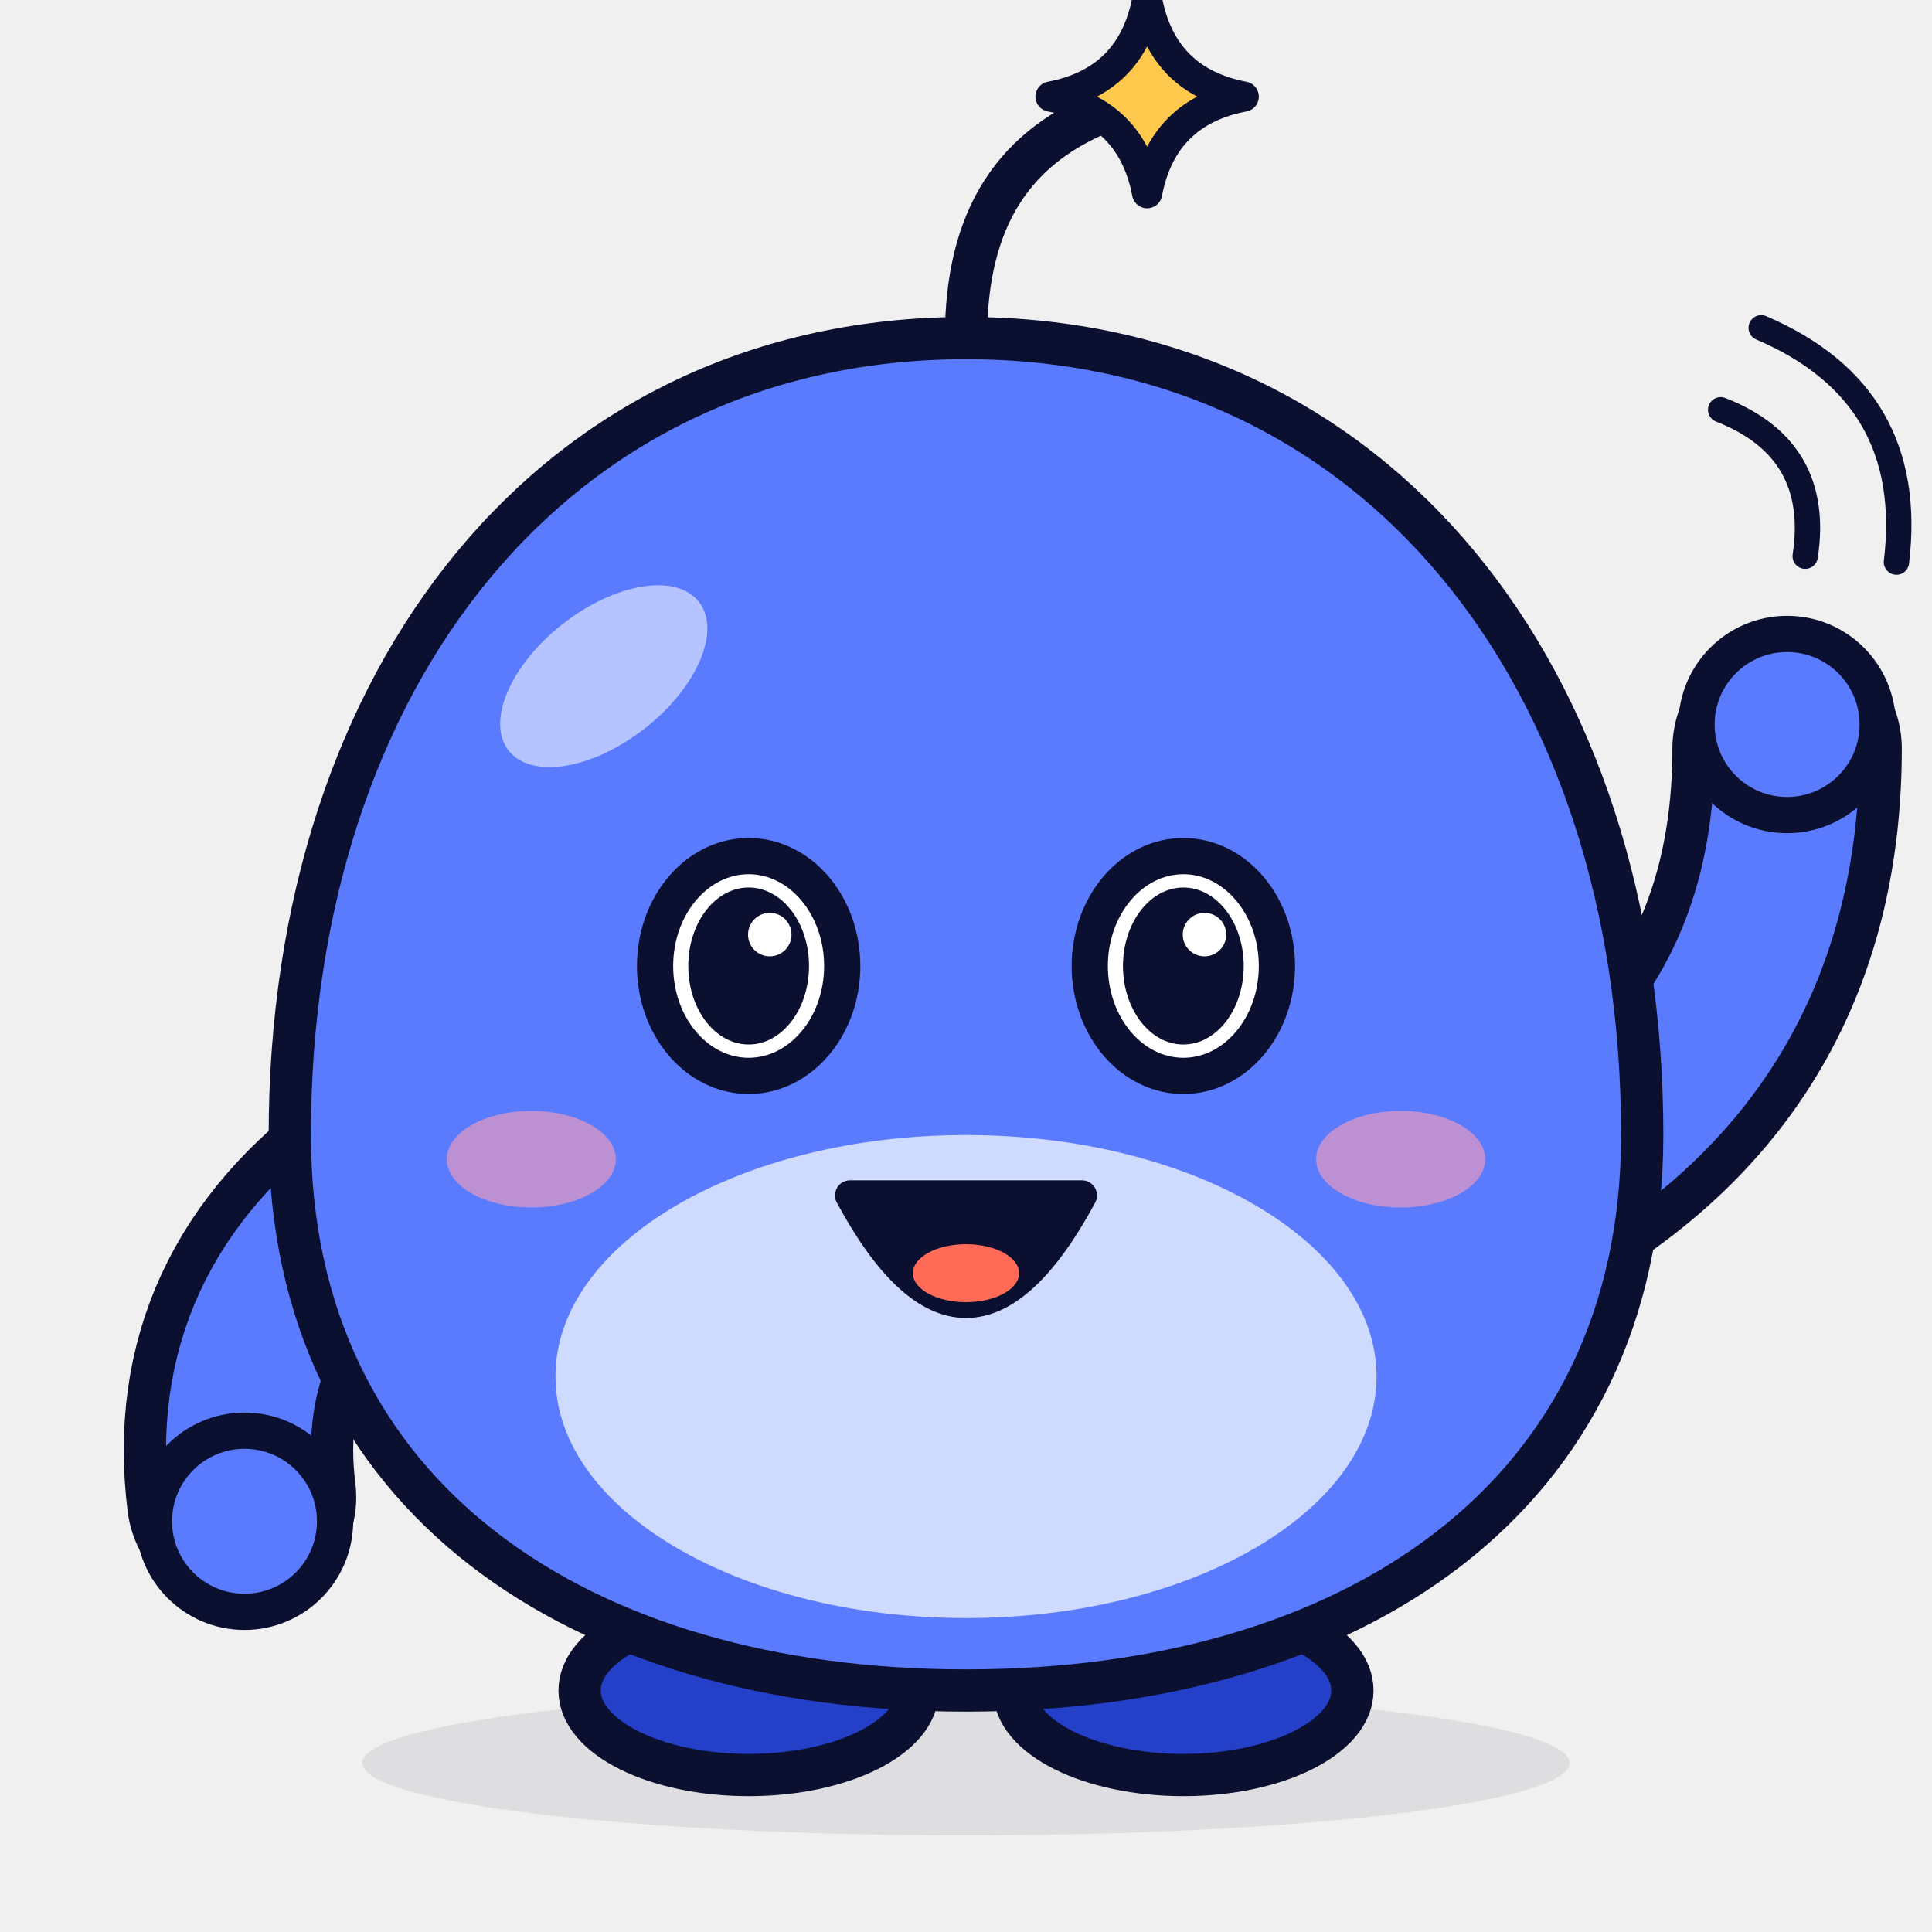
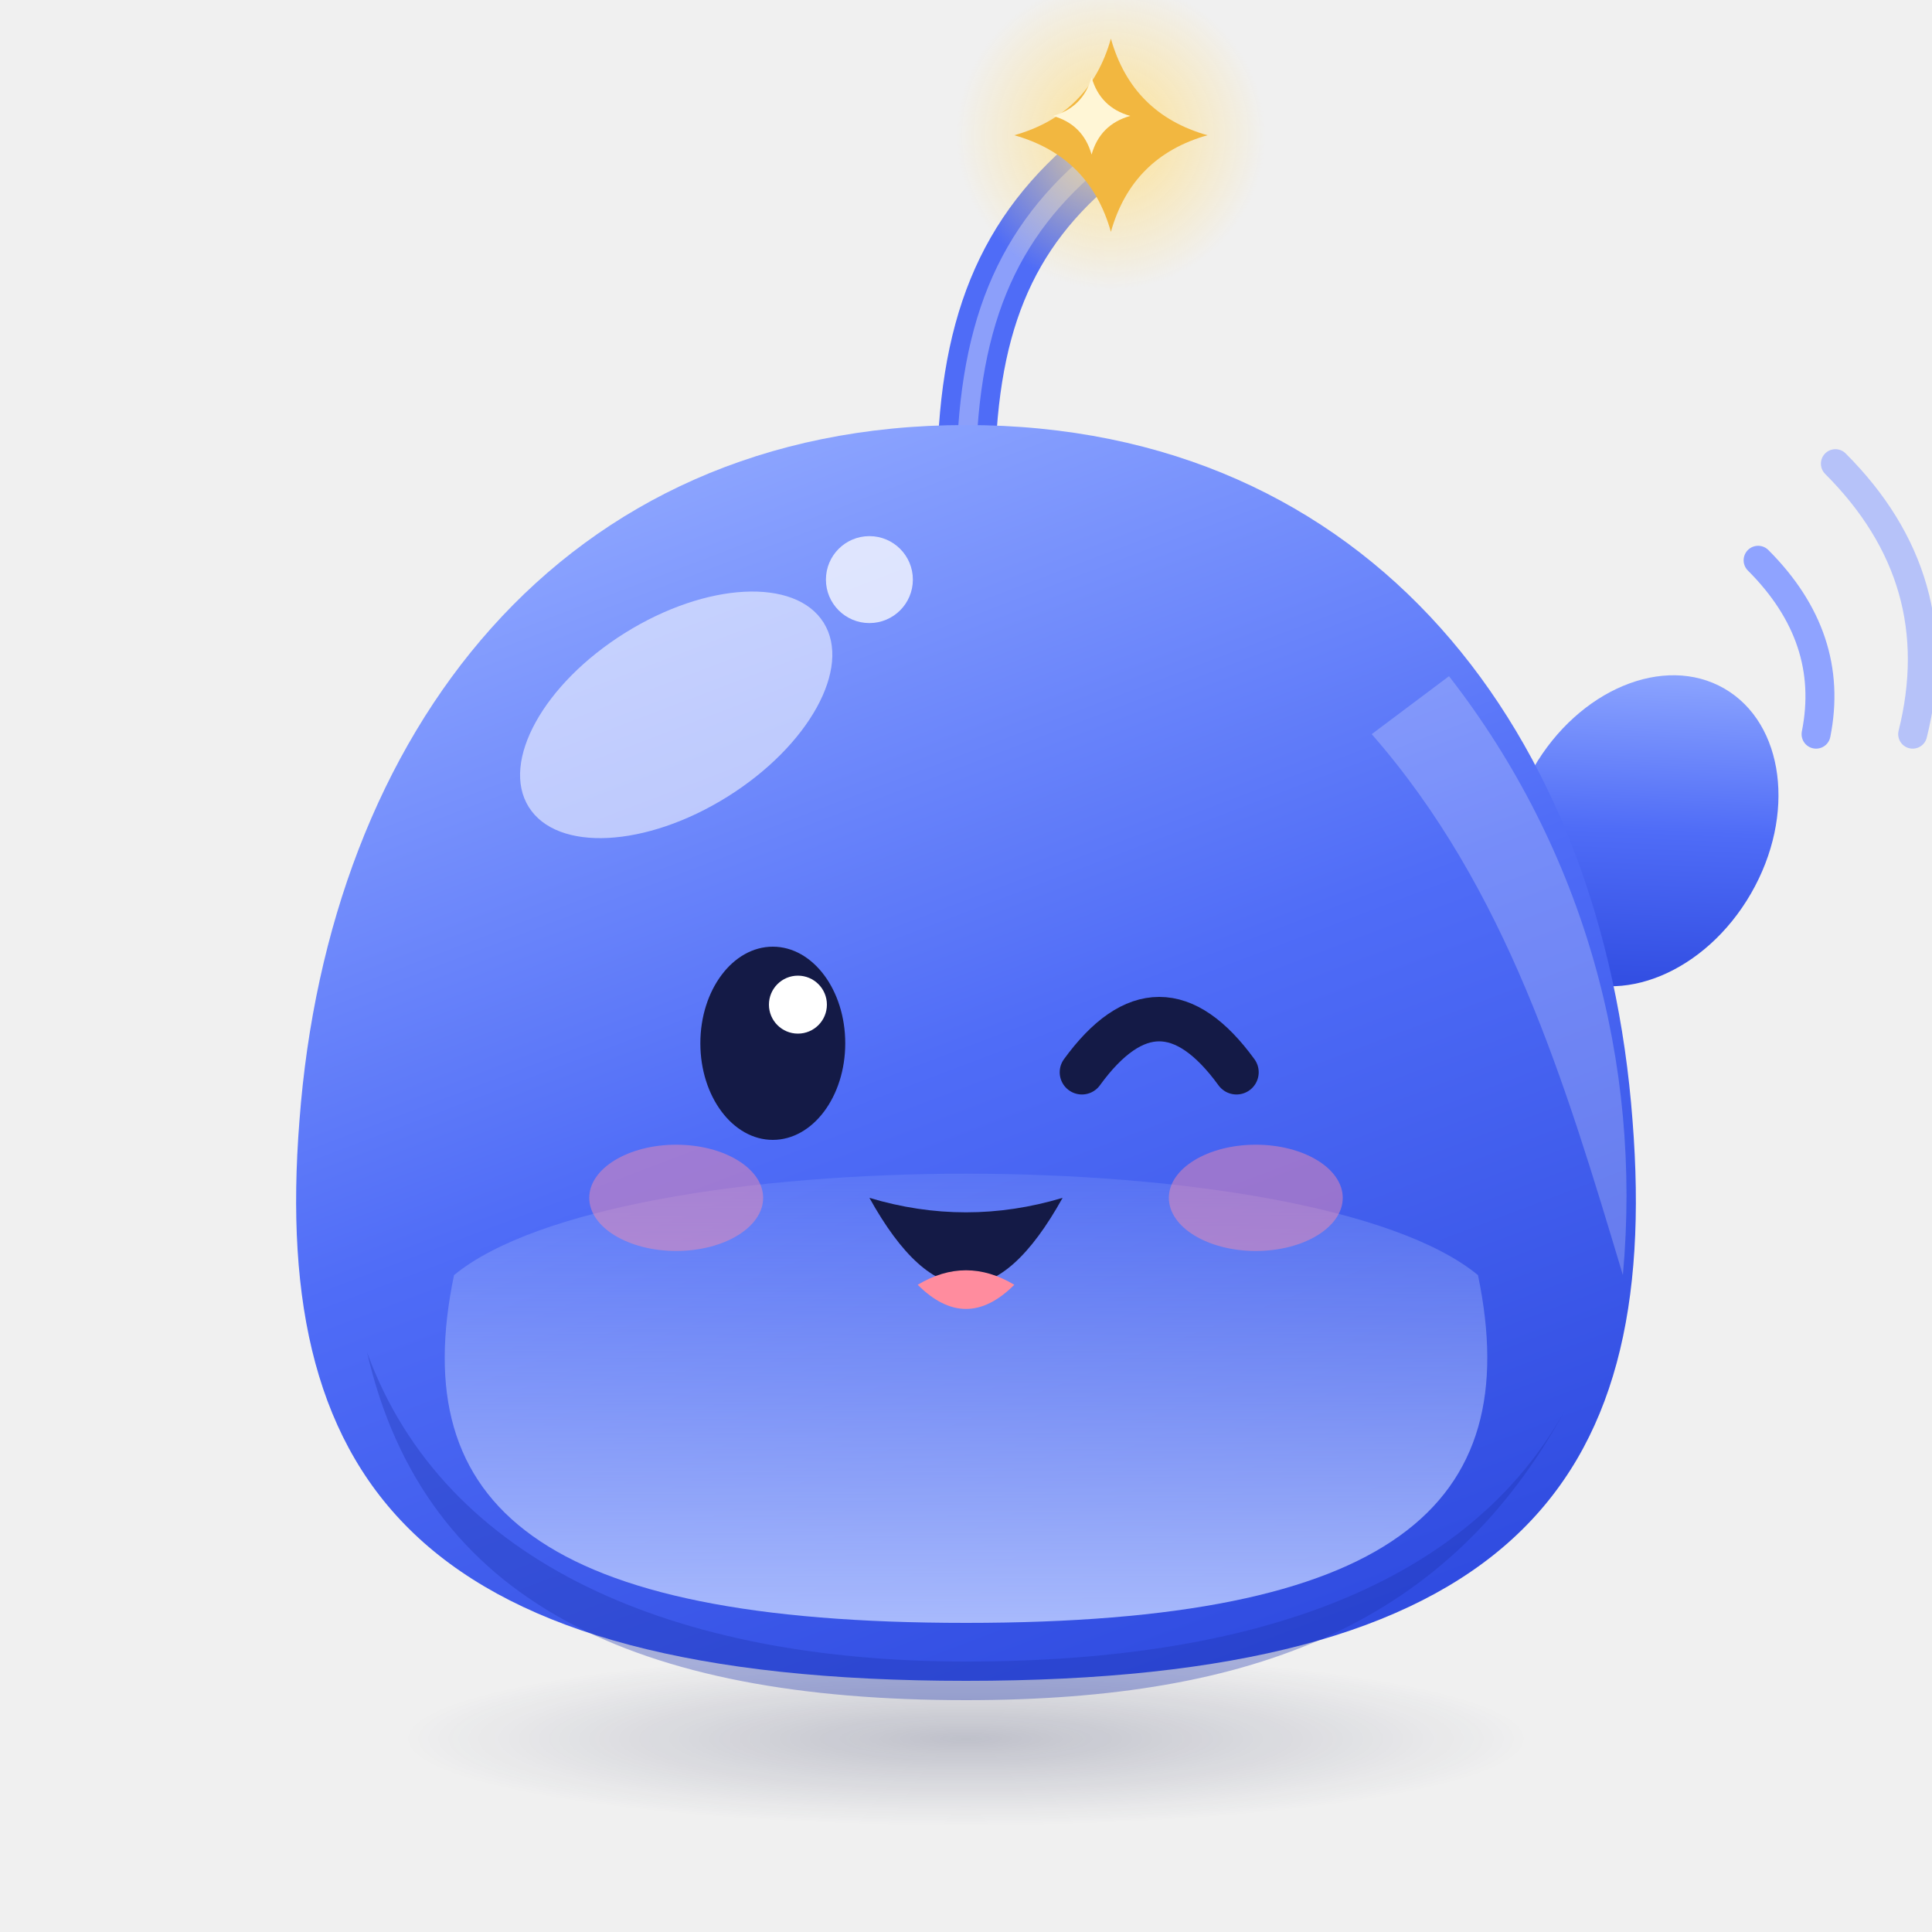
- <svg xmlns="http://www.w3.org/2000/svg" viewBox="0 0 160 160" width="160" height="160" fill="none">
-   <ellipse cx="80" cy="146" rx="50" ry="6" fill="#0B1030" opacity=".08" />
-   <ellipse cx="62" cy="140" rx="14" ry="7" fill="#2440C8" stroke="#0B1030" stroke-width="3.5" stroke-linejoin="round" stroke-linecap="round" />
-   <ellipse cx="98" cy="140" rx="14" ry="7" fill="#2440C8" stroke="#0B1030" stroke-width="3.5" stroke-linejoin="round" stroke-linecap="round" />
-   <path d="M80 28 C80 18 84 12 92 9" fill="none" stroke="#0B1030" stroke-width="3.5" stroke-linecap="round" stroke-linejoin="round" />
-   <path d="M95 0 Q96.28 6.72 103 8 Q96.28 9.28 95 16 Q93.72 9.28 87 8 Q93.72 6.72 95 0 Z" fill="#FFC94D" stroke="#0B1030" stroke-width="2.5" stroke-linejoin="round" stroke-linecap="round" />
-   <path d="M32.0 98.0 Q18.0 108.0 20.0 124.0" fill="none" stroke="#0B1030" stroke-width="19.0" stroke-linecap="round" stroke-linejoin="round" />
-   <path d="M32.0 98.0 Q18.0 108.0 20.0 124.0" fill="none" stroke="#5B7BFF" stroke-width="12" stroke-linecap="round" stroke-linejoin="round" />
-   <circle cx="20.248" cy="125.985" r="7.5" fill="#5B7BFF" stroke="#0B1030" stroke-width="3" stroke-linejoin="round" stroke-linecap="round" />
-   <path d="M128.0 98.0 Q148.0 86.0 148.0 62.0" fill="none" stroke="#0B1030" stroke-width="19.0" stroke-linecap="round" stroke-linejoin="round" />
-   <path d="M128.0 98.0 Q148.0 86.0 148.0 62.0" fill="none" stroke="#5B7BFF" stroke-width="12" stroke-linecap="round" stroke-linejoin="round" />
-   <circle cx="148.0" cy="60.0" r="7.5" fill="#5B7BFF" stroke="#0B1030" stroke-width="3" stroke-linejoin="round" stroke-linecap="round" />
-   <path d="M80 28 C114 28 136 56 136 94 C136 124 112 140 80 140 C48 140 24 124 24 94 C24 56 46 28 80 28 Z" fill="#5B7BFF" stroke="#0B1030" stroke-width="3.5" stroke-linejoin="round" stroke-linecap="round" />
-   <ellipse cx="80" cy="114" rx="34" ry="20" fill="#DCE4FF" opacity=".9" />
-   <ellipse cx="50" cy="56" rx="10" ry="5.5" fill="#fff" opacity=".55" transform="rotate(-38 50 56)" />
-   <ellipse cx="62" cy="80" rx="7.75" ry="9.1" fill="#FFFFFF" stroke="#0B1030" stroke-width="3" stroke-linejoin="round" stroke-linecap="round" />
-   <ellipse cx="62" cy="80" rx="5" ry="6.5" fill="#0B1030" />
-   <circle cx="63.75" cy="77.4" r="1.8" fill="#fff" />
-   <ellipse cx="98" cy="80" rx="7.75" ry="9.1" fill="#FFFFFF" stroke="#0B1030" stroke-width="3" stroke-linejoin="round" stroke-linecap="round" />
-   <ellipse cx="98" cy="80" rx="5" ry="6.5" fill="#0B1030" />
-   <circle cx="99.75" cy="77.4" r="1.8" fill="#fff" />
-   <path d="M70.4 99 Q80 116.8 89.6 99 Z" fill="#0B1030" stroke="#0B1030" stroke-width="2.5" stroke-linejoin="round" stroke-linecap="round" />
-   <ellipse cx="80" cy="105.44" rx="4.4" ry="2.4" fill="#FF6B57" />
-   <ellipse cx="44" cy="96" rx="7" ry="4" fill="#FF9DB5" opacity=".6" />
-   <ellipse cx="116" cy="96" rx="7" ry="4" fill="#FF9DB5" opacity=".6" />
-   <g transform="translate(146 40) rotate(-30) scale(0.7 0.7)">
-     <path d="M0 -10 Q8 0 0 10" fill="none" stroke="#0B1030" stroke-width="3" stroke-linecap="round" stroke-linejoin="round" />
-     <path d="M9 -16 Q21 0 9 16" fill="none" stroke="#0B1030" stroke-width="3" stroke-linecap="round" stroke-linejoin="round" />
+ <svg xmlns="http://www.w3.org/2000/svg" viewBox="0 0 200 200" width="200" height="200" fill="none">
+   <defs>
+     <radialGradient id="r11" cx="0.5" cy="0.5" r="0.5">
+       <stop offset="0" stop-color="#141A46" stop-opacity="0.22" />
+       <stop offset="1" stop-color="#141A46" stop-opacity="0" />
+     </radialGradient>
+     <linearGradient id="l12" x1="0.3" y1="0" x2="0.7" y2="1">
+       <stop offset="0" stop-color="#90A8FF" />
+       <stop offset="0.5" stop-color="#4F6CF7" />
+       <stop offset="1" stop-color="#2F4BE0" />
+     </linearGradient>
+     <linearGradient id="l13" x1="0" y1="0" x2="1" y2="0">
+       <stop offset="0" stop-color="#FFFFFF" stop-opacity="0.0" />
+       <stop offset="1" stop-color="#FFFFFF" stop-opacity="0.35" />
+     </linearGradient>
+     <linearGradient id="l14" x1="0" y1="0" x2="0" y2="1">
+       <stop offset="0" stop-color="#B4C5FF" stop-opacity="0.15" />
+       <stop offset="1" stop-color="#B4C5FF" stop-opacity="0.9" />
+     </linearGradient>
+     <radialGradient id="r15" cx="0.5" cy="0.5" r="0.5">
+       <stop offset="0" stop-color="#FFE08A" stop-opacity="0.9" />
+       <stop offset="1" stop-color="#FFE08A" stop-opacity="0" />
+     </radialGradient>
+   </defs>
+   <ellipse cx="100.0" cy="180.0" rx="58" ry="9" fill="url(#r11)" />
+   <g transform="translate(0 0)">
+     <path d="M100 50 C100 34 104 24 114 16" fill="none" stroke="#4F6CF7" stroke-width="6" stroke-linecap="round" stroke-linejoin="round" />
+     <path d="M100 50 C100 34 104 24 114 16" fill="none" stroke="#FFFFFF" stroke-width="2" stroke-linecap="round" stroke-linejoin="round" opacity=".35" />
+     <circle cx="115.0" cy="14.0" r="16" fill="url(#r15)" />
+     <path d="M115 4 Q117.2 11.8 125 14 Q117.2 16.2 115 24 Q112.8 16.2 105 14 Q112.8 11.8 115 4 Z" fill="#F2B740" />
+     <path d="M113 8 Q113.88 11.12 117 12 Q113.88 12.88 113 16 Q112.12 12.88 109 12 Q112.12 11.12 113 8 Z" fill="#FFF6D6" />
+     <ellipse cx="170.0" cy="86.0" rx="13" ry="17" fill="url(#l12)" transform="rotate(30 170 86)" />
+     <path d="M100 44 C142 44 166 76 169 116 C172 154 156 174 100 174 C44 174 28 154 31 116 C34 76 58 44 100 44 Z" fill="url(#l12)" />
+     <path d="M47 132 C64 118 136 118 153 132 C158 156 144 168 100 168 C56 168 42 156 47 132 Z" fill="url(#l14)" />
+     <path d="M150 70 C164 88 170 110 168 132 C162 112 156 92 142 76 Z" fill="#FFFFFF" opacity=".22" />
+     <path d="M38 140 C46 162 70 172 100 172 C130 172 152 164 162 146 C150 168 130 176 100 176 C66 176 44 166 38 140 Z" fill="#1E33B0" opacity=".35" />
+     <ellipse cx="70.0" cy="74.0" rx="18" ry="10" fill="#FFFFFF" opacity=".55" transform="rotate(-32 70 74)" />
+     <circle cx="90.0" cy="60.0" r="4.5" fill="#FFFFFF" opacity=".75" />
  </g>
+   <ellipse cx="80.0" cy="108.0" rx="7.5" ry="10" fill="#141A46" />
+   <circle cx="82.6" cy="104.0" r="3" fill="#FFFFFF" />
+   <path d="M112 111 Q120 100 128 111" fill="none" stroke="#141A46" stroke-width="4.6" stroke-linecap="round" stroke-linejoin="round" />
+   <path d="M90.0 124.0 Q100.0 142.0 110.0 124.0 Q100.0 127.0 90.0 124.0 Z" fill="#141A46" />
+   <path d="M95.0 133.0 Q100.0 138.0 105.0 133.0 Q100.0 130.0 95.0 133.0 Z" fill="#FF8C9E" />
+   <ellipse cx="70.0" cy="124.0" rx="9" ry="5.5" fill="#FF8FA8" opacity=".45" />
+   <ellipse cx="130.0" cy="124.0" rx="9" ry="5.5" fill="#FF8FA8" opacity=".45" />
+   <path d="M182 58 Q190 66 188 76" fill="none" stroke="#8FA3FF" stroke-width="3" stroke-linecap="round" stroke-linejoin="round" />
+   <path d="M190 48 Q202 60 198 76" fill="none" stroke="#8FA3FF" stroke-width="3" stroke-linecap="round" stroke-linejoin="round" opacity=".6" />
</svg>
